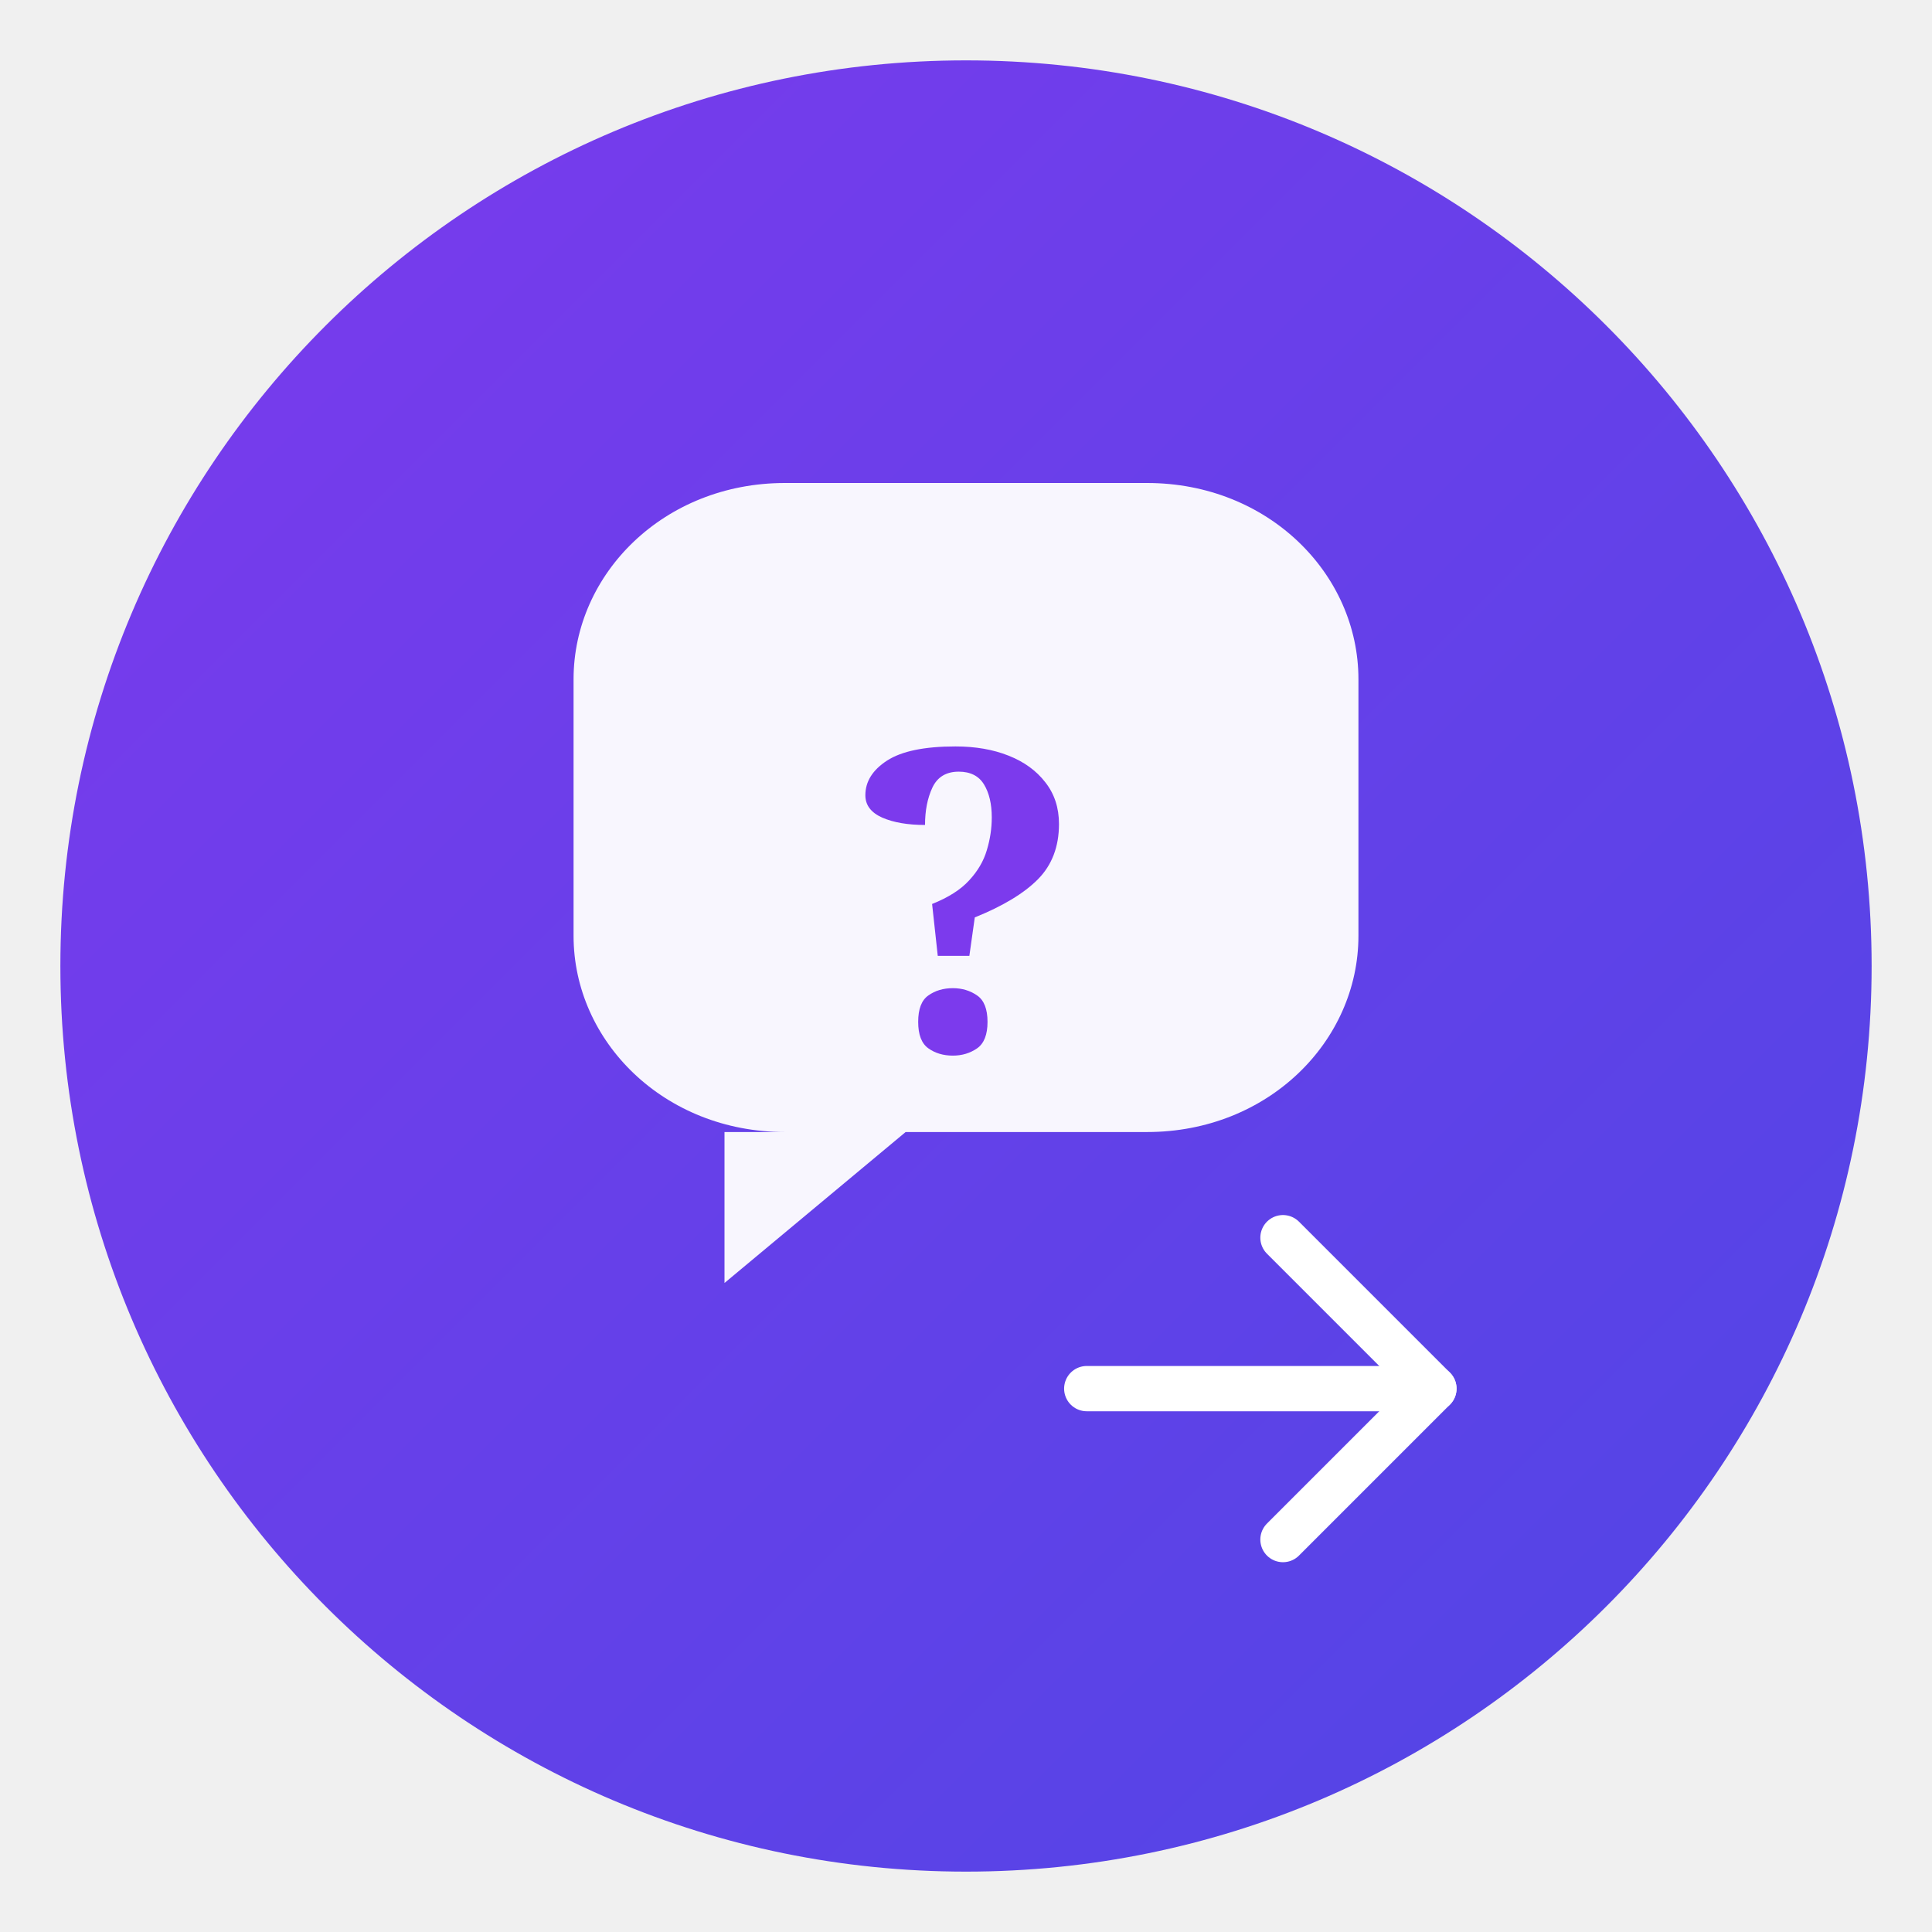
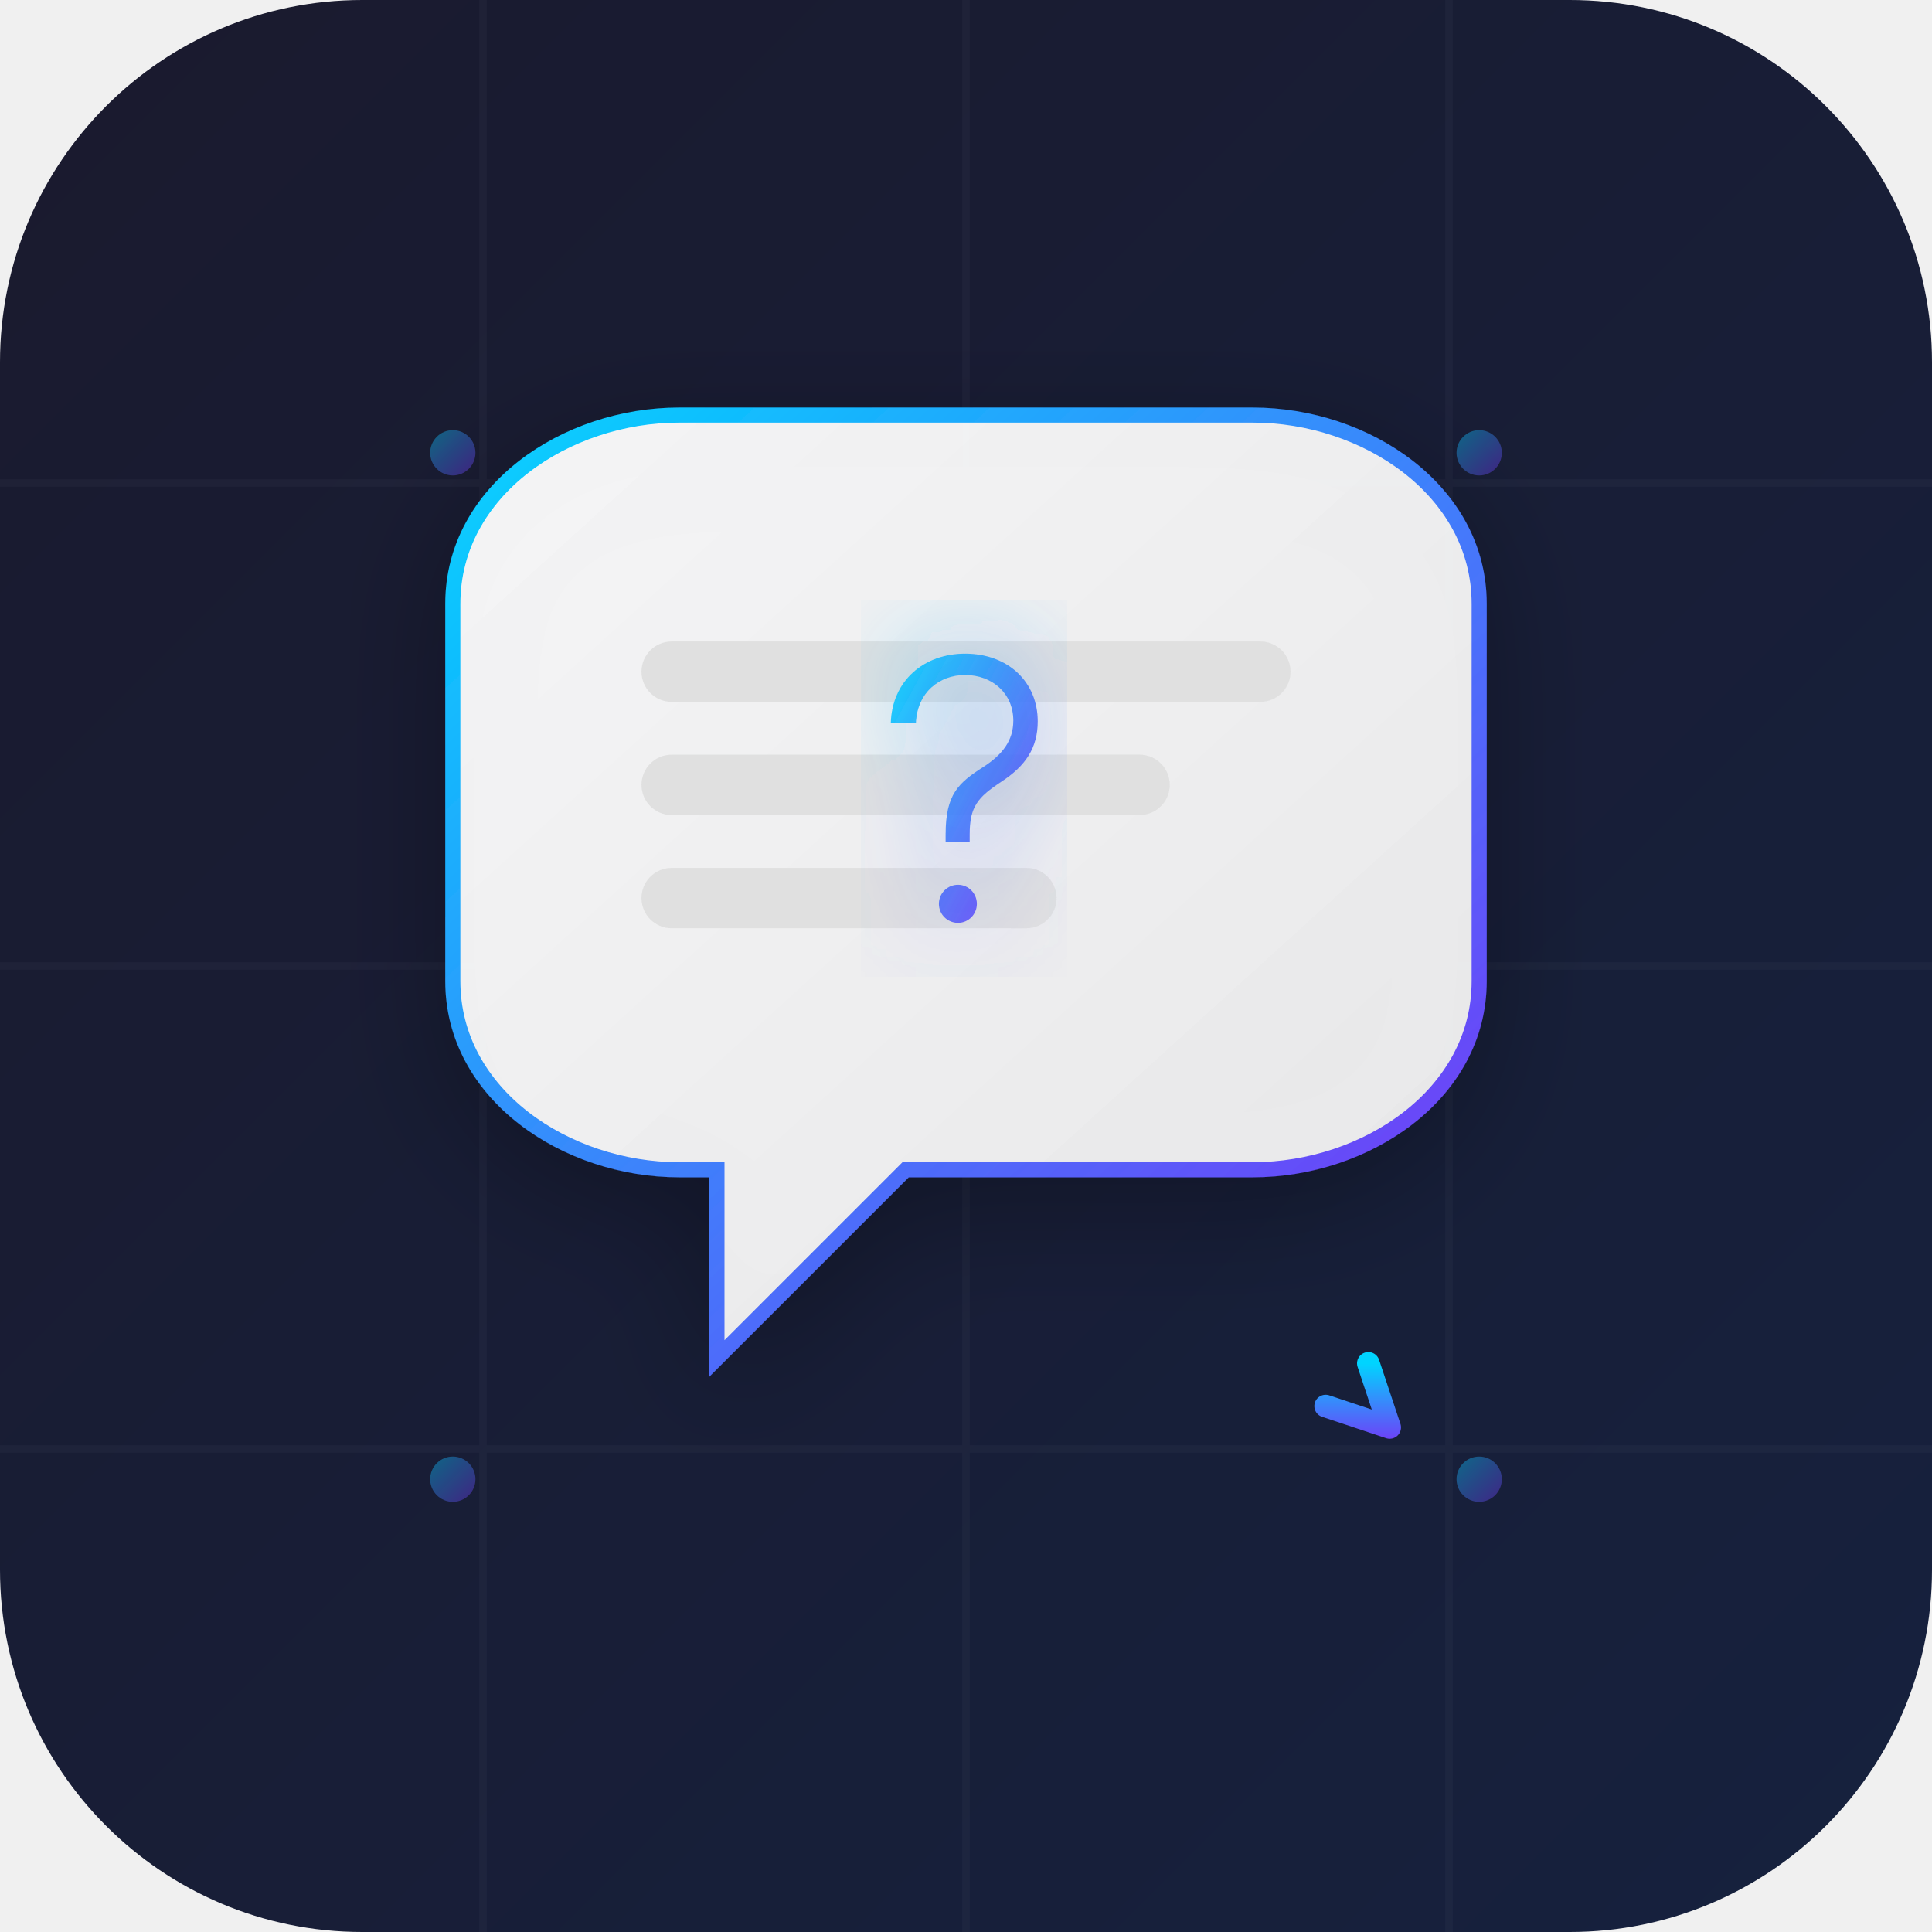
- <svg xmlns="http://www.w3.org/2000/svg" viewBox="0 0 128 128" width="128" height="128">
+ <svg xmlns="http://www.w3.org/2000/svg" viewBox="0 0 256 256" width="256" height="256">
  <defs>
-     <linearGradient id="grad" x1="0%" y1="0%" x2="100%" y2="100%">
-       <stop offset="0%" style="stop-color:#7C3AED;stop-opacity:1" />
-       <stop offset="100%" style="stop-color:#4F46E5;stop-opacity:1" />
+     <linearGradient id="bg" x1="0%" y1="0%" x2="100%" y2="100%">
+       <stop offset="0%" style="stop-color:#1a1a2e;stop-opacity:1" />
+       <stop offset="100%" style="stop-color:#16213e;stop-opacity:1" />
    </linearGradient>
+     <linearGradient id="accent" x1="0%" y1="0%" x2="100%" y2="100%">
+       <stop offset="0%" style="stop-color:#00d4ff;stop-opacity:1" />
+       <stop offset="100%" style="stop-color:#7b2ff7;stop-opacity:1" />
+     </linearGradient>
+     <linearGradient id="bubble" x1="0%" y1="0%" x2="100%" y2="100%">
+       <stop offset="0%" style="stop-color:#ffffff;stop-opacity:0.95" />
+       <stop offset="100%" style="stop-color:#f0f0f0;stop-opacity:0.95" />
+     </linearGradient>
+     <filter id="glow" x="-20%" y="-20%" width="140%" height="140%">
+       <feGaussianBlur stdDeviation="8" result="blur" />
+       <feComposite in="SourceGraphic" in2="blur" operator="over" />
+     </filter>
+     <filter id="shadow" x="-10%" y="-10%" width="120%" height="120%">
+       <feDropShadow dx="0" dy="4" stdDeviation="8" flood-color="#000" flood-opacity="0.3" />
+     </filter>
  </defs>
-   <circle cx="64" cy="64" r="60" fill="url(#grad)" />
-   <path d="M38 45 C38 38, 44 32, 52 32 L76 32 C84 32, 90 38, 90 45 L90 62 C90 69, 84 75, 76 75 L60 75 L48 85 L48 75 L52 75 C44 75, 38 69, 38 62 Z" fill="white" opacity="0.95" />
-   <text x="64" y="60" font-family="Georgia, serif" font-size="28" font-weight="bold" fill="#7C3AED" text-anchor="middle" dominant-baseline="middle">?</text>
-   <path d="M85 82 L95 92 L85 102" fill="none" stroke="white" stroke-width="3" stroke-linecap="round" stroke-linejoin="round" />
-   <line x1="72" y1="92" x2="95" y2="92" stroke="white" stroke-width="3" stroke-linecap="round" />
+   <rect width="256" height="256" rx="48" fill="url(#bg)" />
+   <g opacity="0.03">
+     <line x1="0" y1="64" x2="256" y2="64" stroke="white" stroke-width="1" />
+     <line x1="0" y1="128" x2="256" y2="128" stroke="white" stroke-width="1" />
+     <line x1="0" y1="192" x2="256" y2="192" stroke="white" stroke-width="1" />
+     <line x1="64" y1="0" x2="64" y2="256" stroke="white" stroke-width="1" />
+     <line x1="128" y1="0" x2="128" y2="256" stroke="white" stroke-width="1" />
+     <line x1="192" y1="0" x2="192" y2="256" stroke="white" stroke-width="1" />
+   </g>
+   <g filter="url(#shadow)">
+     <path d="M60 80 C60 65, 75 55, 90 55 L166 55 C181 55, 196 65, 196 80 L196 130 C196 145, 181 155, 166 155 L120 155 L95 180 L95 155 L90 155 C75 155, 60 145, 60 130 Z" fill="url(#bubble)" stroke="url(#accent)" stroke-width="2" />
+     <rect x="85" y="85" width="86" height="8" rx="4" fill="#e0e0e0" />
+     <rect x="85" y="100" width="70" height="8" rx="4" fill="#e0e0e0" />
+     <rect x="85" y="115" width="55" height="8" rx="4" fill="#e0e0e0" />
+   </g>
+   <g filter="url(#glow)">
+     <text x="128" y="105" font-family="Inter, -apple-system, sans-serif" font-size="48" font-weight="300" fill="url(#accent)" text-anchor="middle" dominant-baseline="middle" opacity="0.9">?</text>
+   </g>
+   <g transform="translate(170, 175) rotate(45)">
+     <line x1="0" y1="20" x2="0" y2="0" stroke="url(#accent)" stroke-width="3" stroke-linecap="round" />
+     <line x1="0" y1="0" x2="15" y2="0" stroke="url(#accent)" stroke-width="3" stroke-linecap="round" />
+     <polyline points="12,-4 20,0 12,4" fill="none" stroke="url(#accent)" stroke-width="3" stroke-linecap="round" stroke-linejoin="round" />
+   </g>
+   <circle cx="60" cy="60" r="3" fill="url(#accent)" opacity="0.4" />
+   <circle cx="196" cy="60" r="3" fill="url(#accent)" opacity="0.4" />
+   <circle cx="60" cy="196" r="3" fill="url(#accent)" opacity="0.4" />
+   <circle cx="196" cy="196" r="3" fill="url(#accent)" opacity="0.4" />
</svg>
